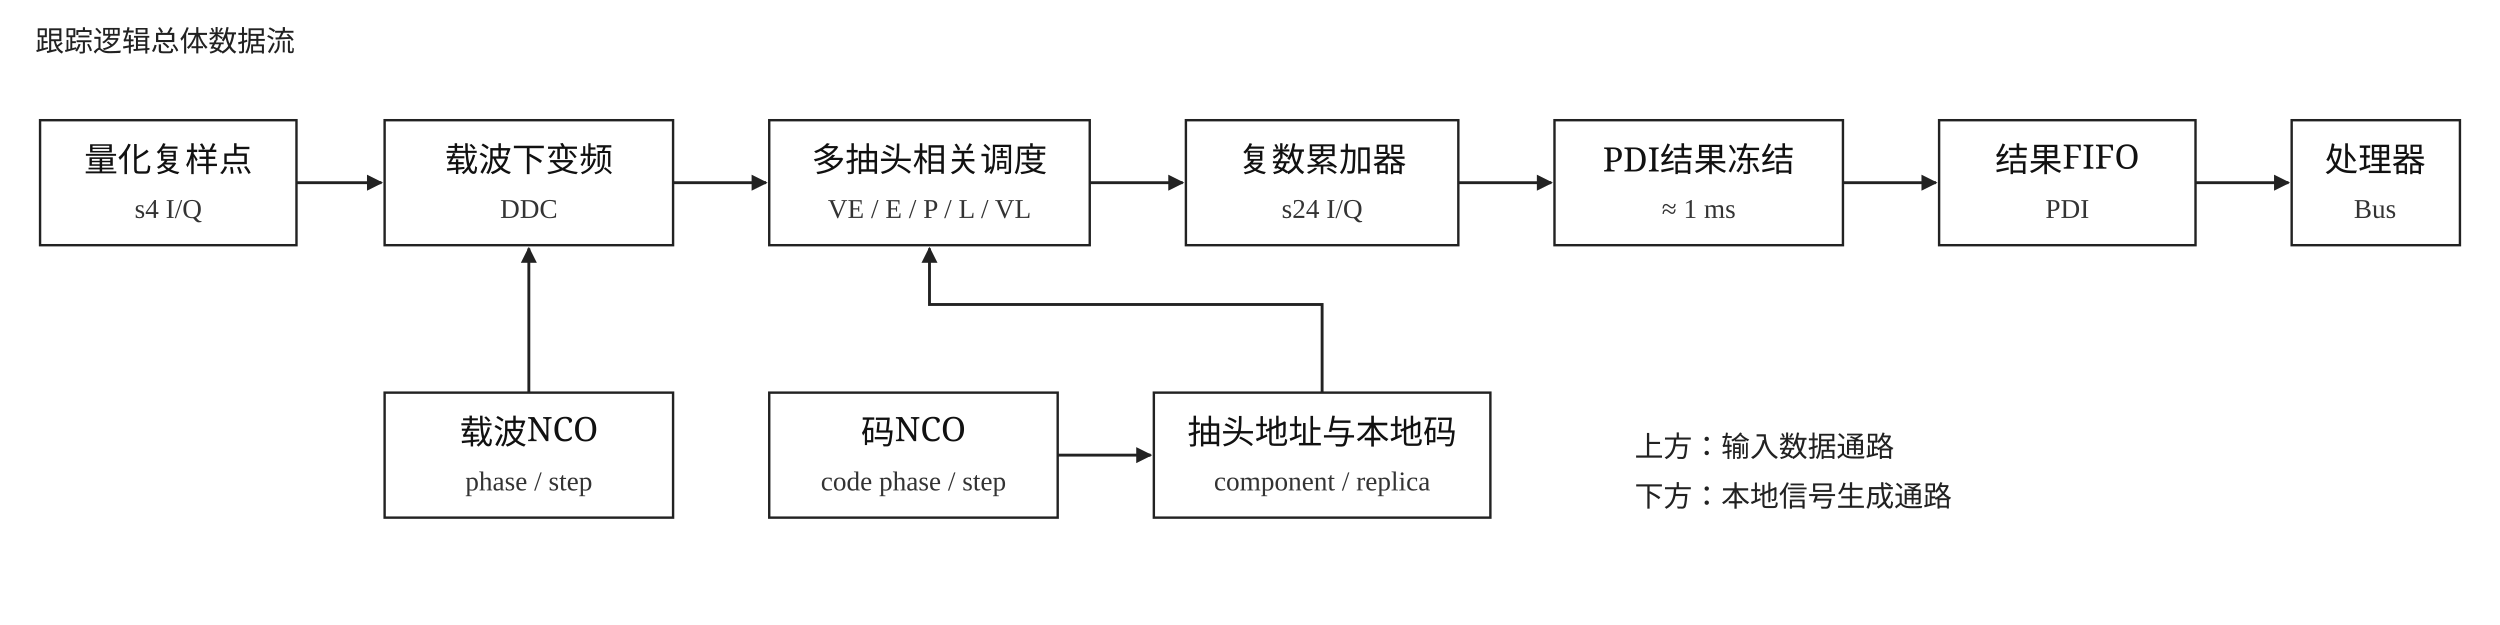
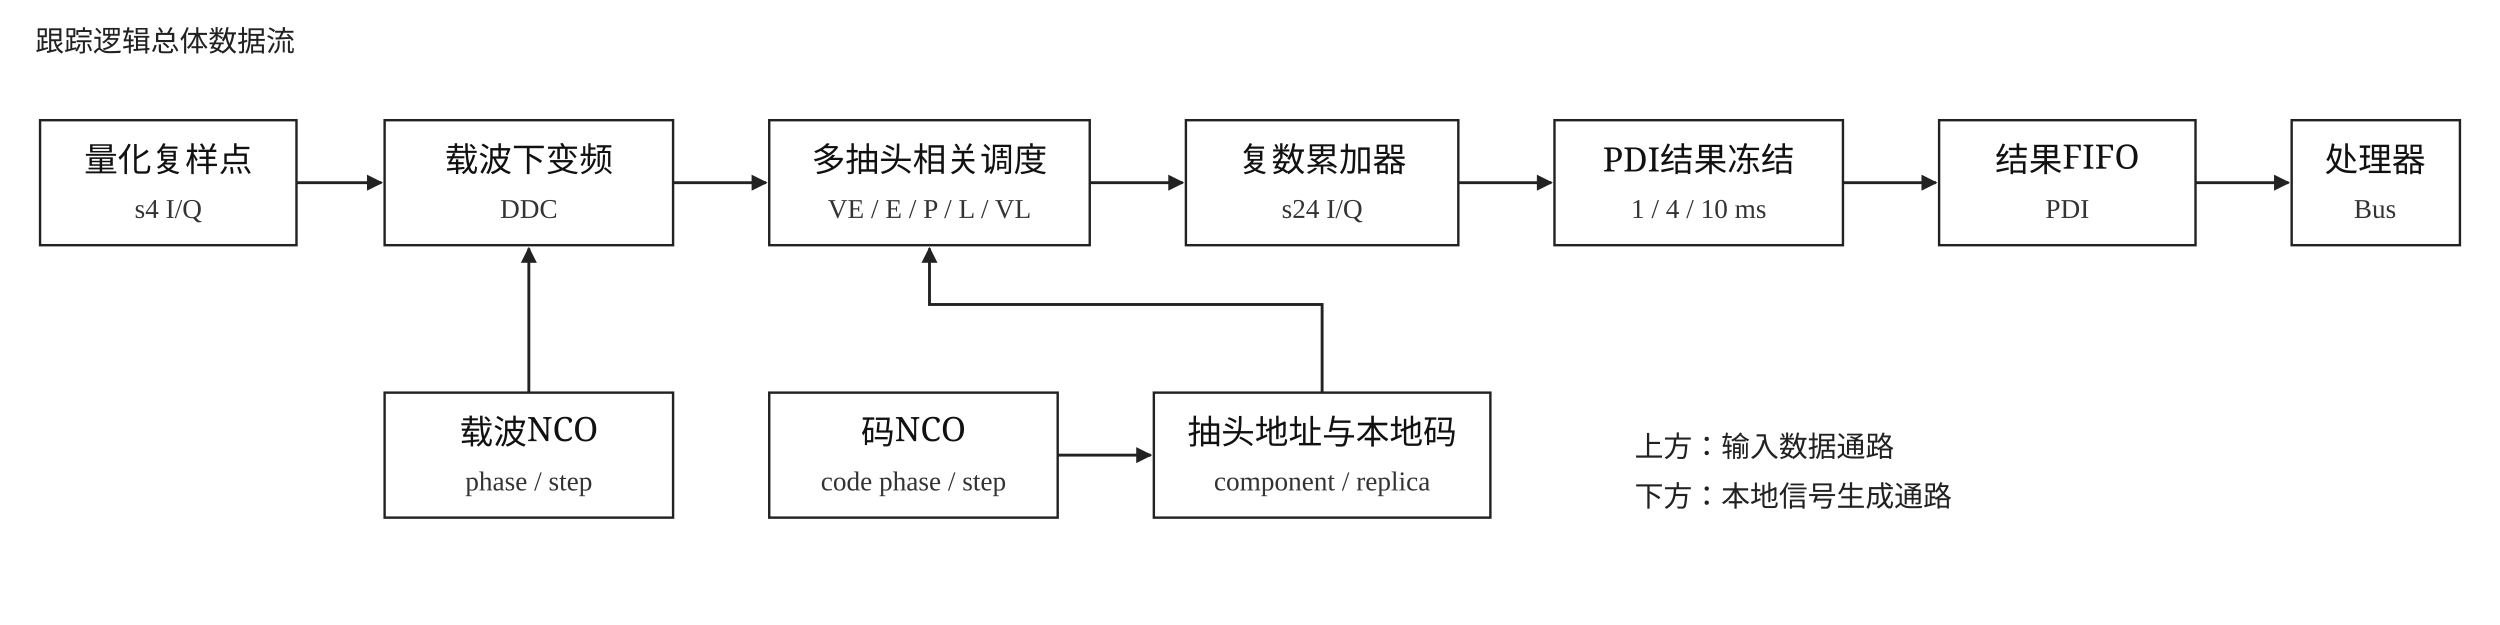
<svg xmlns="http://www.w3.org/2000/svg" width="1560" height="390" viewBox="0 0 1560 390">
  <defs>
    <marker id="arrow" markerWidth="10" markerHeight="10" refX="9" refY="5" orient="auto" markerUnits="userSpaceOnUse">
      <path d="M0,0 L10,5 L0,10 Z" fill="#222222" />
    </marker>
    <style>
      .box { fill: #ffffff; stroke: #222222; stroke-width: 1.5; }
      .line { fill: none; stroke: #222222; stroke-width: 1.8; marker-end: url(#arrow); }
      .title { font-size: 21px; fill: #111111; text-anchor: middle; }
      .fmt { font-size: 17px; fill: #333333; text-anchor: middle; }
      .caption { font-size: 18px; fill: #222222; }
    </style>
  </defs>
  <rect x="0" y="0" width="1560" height="390" fill="#ffffff" />
  <text x="22" y="32" class="caption" font-family="SimSun, Songti SC, serif">跟踪逻辑总体数据流</text>
  <rect class="box" x="25" y="75" width="160" height="78" />
  <text class="title" x="105" y="107" font-family="SimSun, Songti SC, serif">量化复样点</text>
  <text class="fmt" x="105" y="136" font-family="'Times New Roman', serif">s4 I/Q</text>
  <path class="line" d="M185,114 H238" />
  <rect class="box" x="240" y="75" width="180" height="78" />
  <text class="title" x="330" y="107" font-family="SimSun, Songti SC, serif">载波下变频</text>
  <text class="fmt" x="330" y="136" font-family="'Times New Roman', serif">DDC</text>
  <path class="line" d="M420,114 H478" />
  <rect class="box" x="480" y="75" width="200" height="78" />
  <text class="title" x="580" y="107" font-family="SimSun, Songti SC, serif">多抽头相关调度</text>
  <text class="fmt" x="580" y="136" font-family="'Times New Roman', serif">VE / E / P / L / VL</text>
  <path class="line" d="M680,114 H738" />
  <rect class="box" x="740" y="75" width="170" height="78" />
  <text class="title" x="825" y="107" font-family="SimSun, Songti SC, serif">复数累加器</text>
  <text class="fmt" x="825" y="136" font-family="'Times New Roman', serif">s24 I/Q</text>
  <path class="line" d="M910,114 H968" />
  <rect class="box" x="970" y="75" width="180" height="78" />
  <text class="title" x="1060" y="107" font-family="SimSun, Songti SC, serif">PDI结果冻结</text>
-   <text class="fmt" x="1060" y="136" font-family="'Times New Roman', serif">≈ 1 ms</text>
+   <text class="fmt" x="1060" y="136" font-family="'Times New Roman', serif">1 / 4 / 10 ms</text>
  <path class="line" d="M1150,114 H1208" />
  <rect class="box" x="1210" y="75" width="160" height="78" />
  <text class="title" x="1290" y="107" font-family="SimSun, Songti SC, serif">结果FIFO</text>
  <text class="fmt" x="1290" y="136" font-family="'Times New Roman', serif">PDI</text>
  <path class="line" d="M1370,114 H1428" />
  <rect class="box" x="1430" y="75" width="105" height="78" />
  <text class="title" x="1482" y="107" font-family="SimSun, Songti SC, serif">处理器</text>
  <text class="fmt" x="1482" y="136" font-family="'Times New Roman', serif">Bus</text>
  <rect class="box" x="240" y="245" width="180" height="78" />
  <text class="title" x="330" y="277" font-family="SimSun, Songti SC, serif">载波NCO</text>
  <text class="fmt" x="330" y="306" font-family="'Times New Roman', serif">phase / step</text>
  <path class="line" d="M330,245 V155" />
  <rect class="box" x="480" y="245" width="180" height="78" />
  <text class="title" x="570" y="277" font-family="SimSun, Songti SC, serif">码NCO</text>
  <text class="fmt" x="570" y="306" font-family="'Times New Roman', serif">code phase / step</text>
  <path class="line" d="M660,284 H718" />
  <rect class="box" x="720" y="245" width="210" height="78" />
  <text class="title" x="825" y="277" font-family="SimSun, Songti SC, serif">抽头地址与本地码</text>
  <text class="fmt" x="825" y="306" font-family="'Times New Roman', serif">component / replica</text>
  <path class="line" d="M825,245 V190 H580 V155" />
  <text x="1020" y="285" class="caption" font-family="SimSun, Songti SC, serif">上方：输入数据通路</text>
  <text x="1020" y="316" class="caption" font-family="SimSun, Songti SC, serif">下方：本地信号生成通路</text>
</svg>
